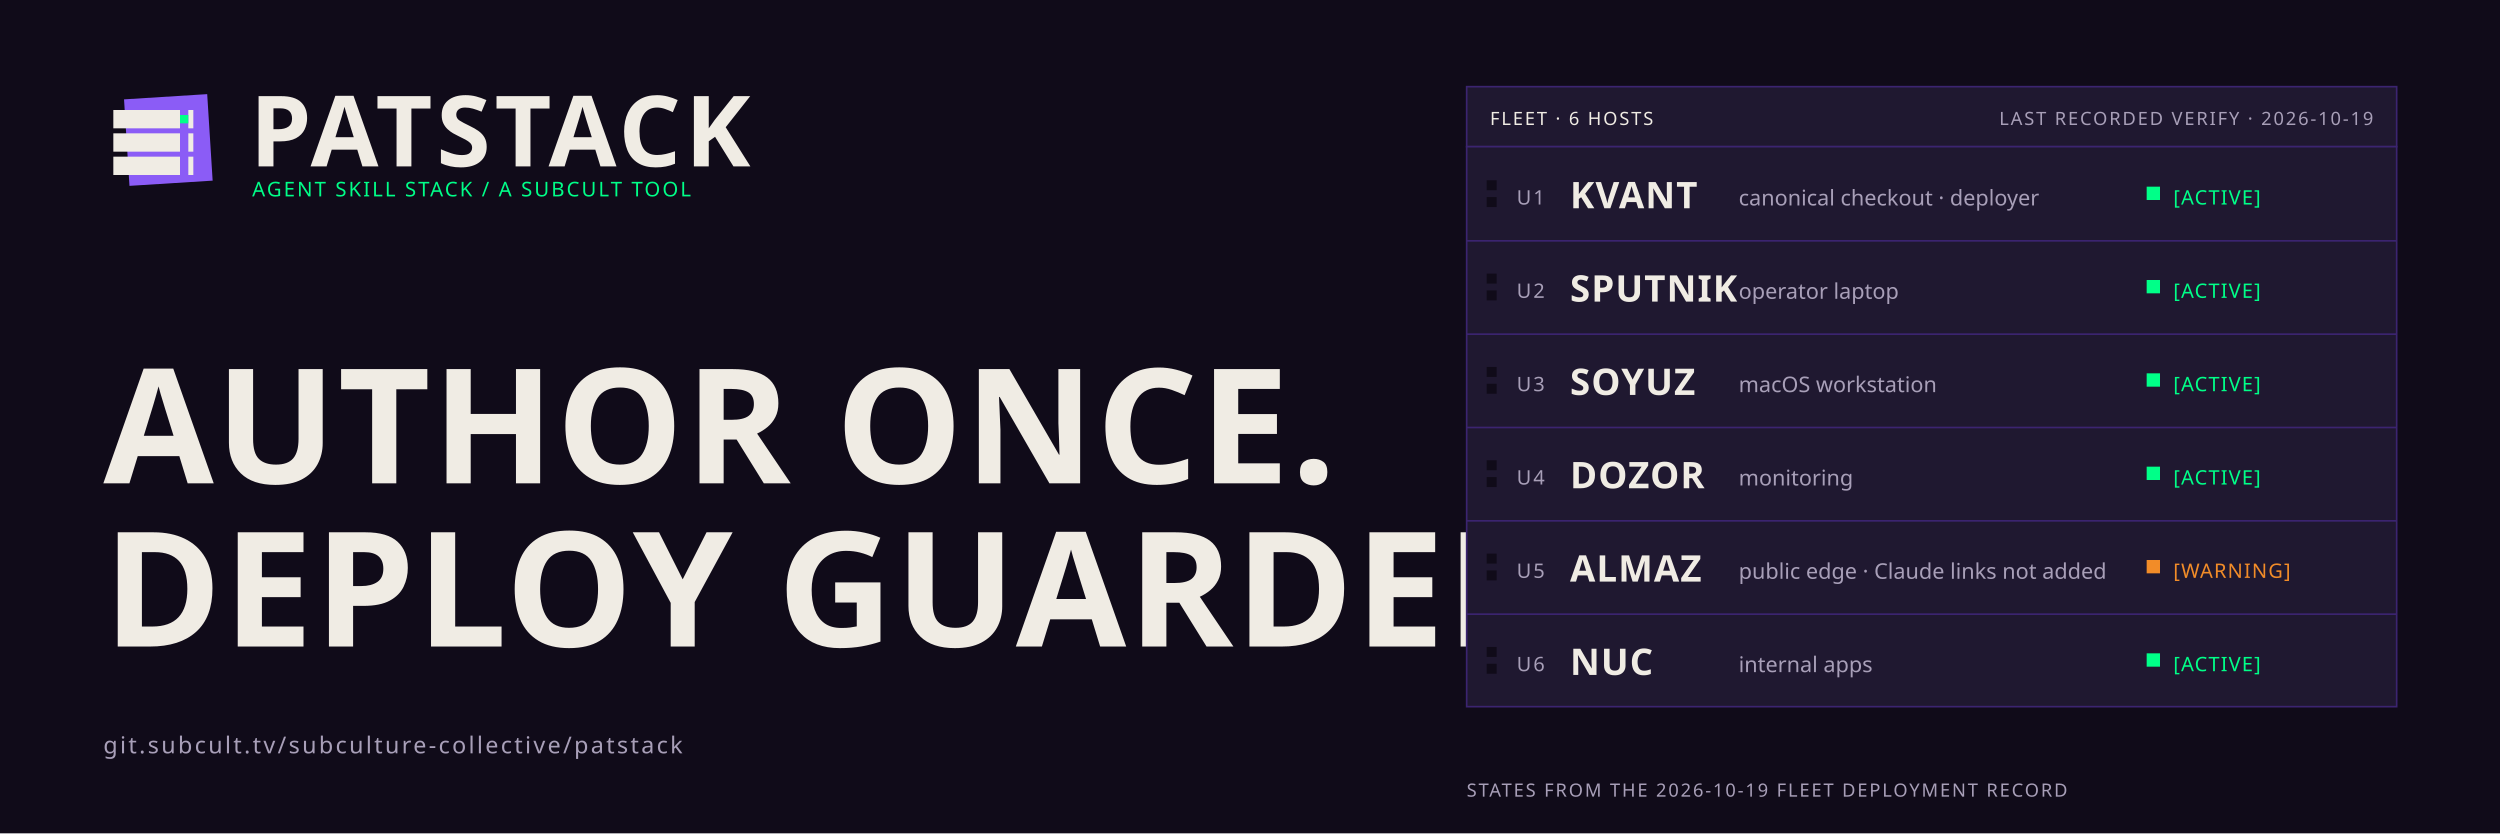
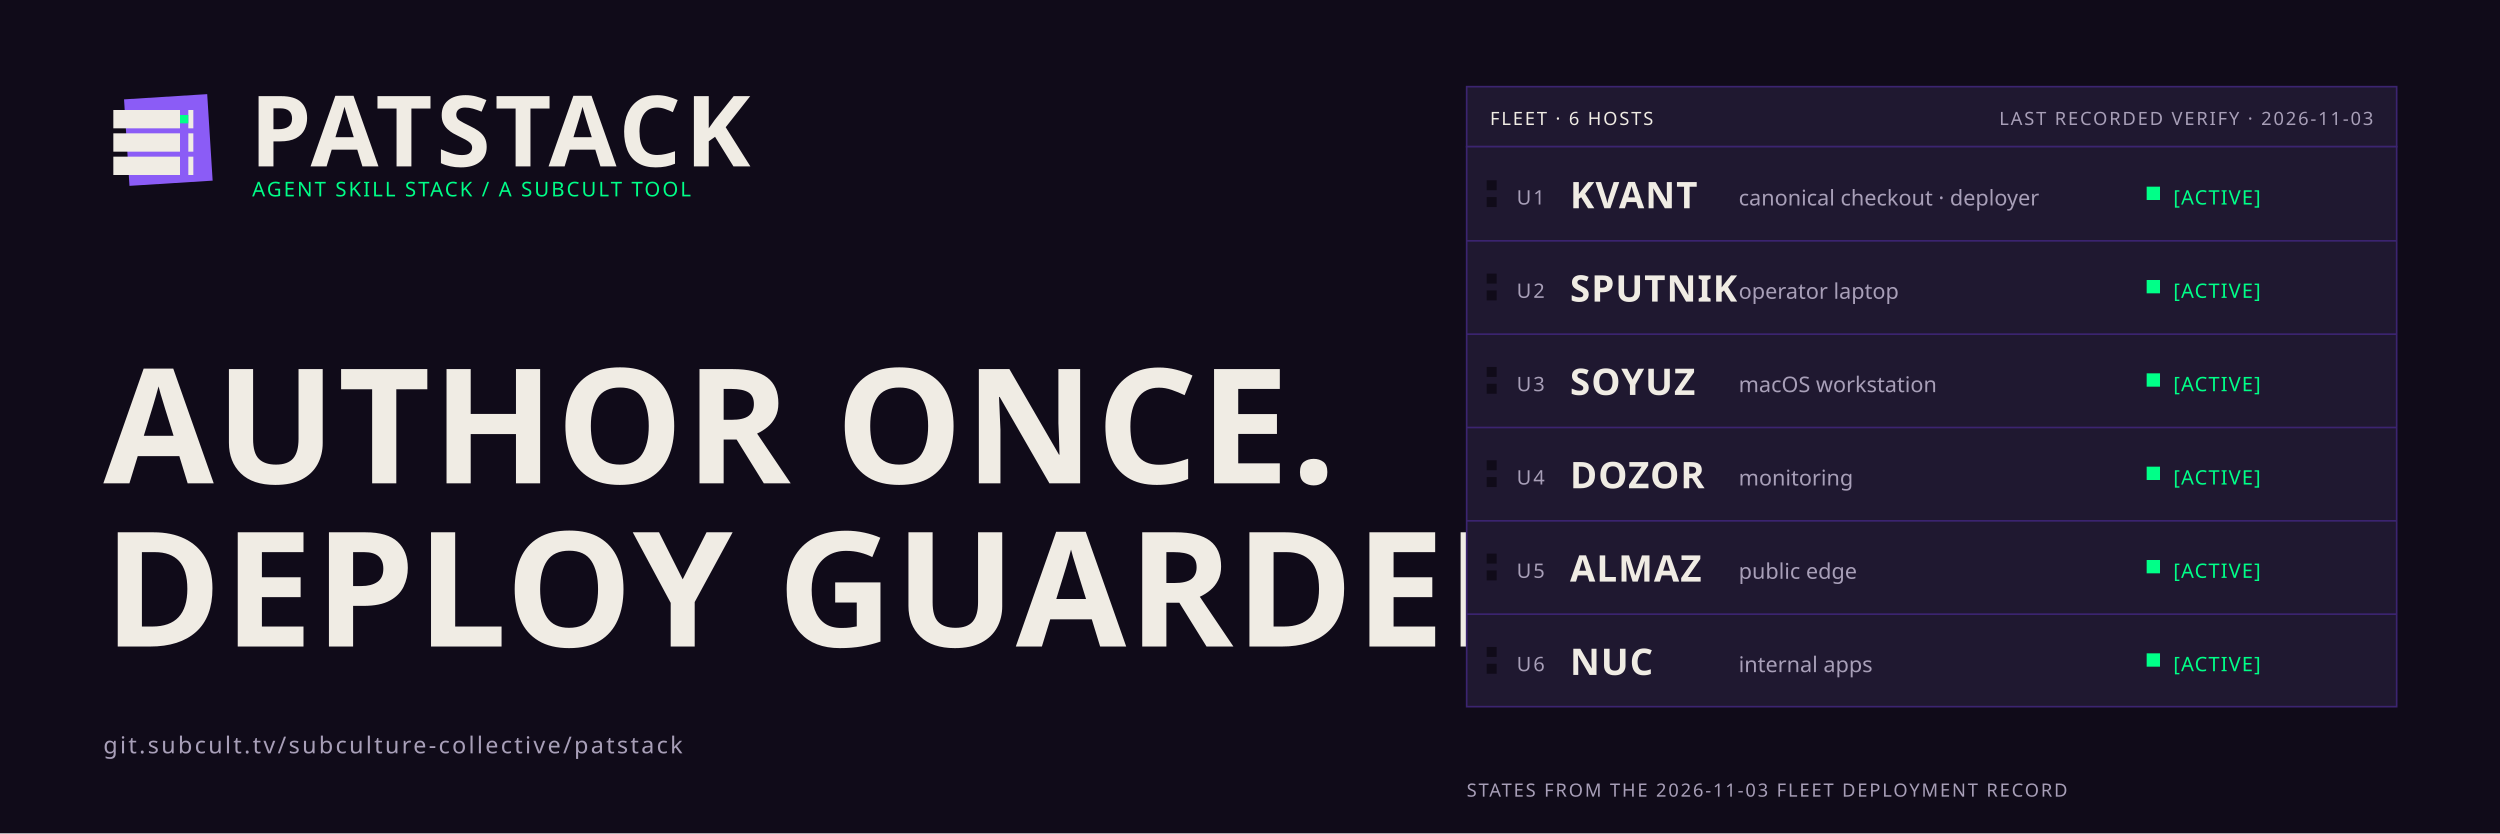
<svg xmlns="http://www.w3.org/2000/svg" width="1500" height="500" viewBox="0 0 1500 500" role="img" aria-label="patstack banner: lockup, headline and the six-host rack">
  <rect x="0" y="0" width="1500" height="500" fill="#100b19" />
  <g transform="translate(62 48) scale(1)">
    <rect x="14" y="10" width="50" height="52" fill="#8b5cf6" transform="rotate(-3.6 39 36)" />
    <rect x="6" y="18" width="40" height="11" fill="#f0ece4" />
    <rect x="51" y="18" width="3" height="11" fill="#f0ece4" />
    <rect x="46" y="21" width="5" height="5" fill="#00ff88" />
    <rect x="6" y="32" width="40" height="11" fill="#f0ece4" />
    <rect x="51" y="32" width="3" height="11" fill="#f0ece4" />
    <rect x="6" y="46" width="40" height="11" fill="#f0ece4" />
    <rect x="51" y="46" width="3" height="11" fill="#f0ece4" />
  </g>
  <text x="149.84" y="99.84" font-family="Oswald" font-weight="700" font-size="59.04" fill="#f0ece4" text-anchor="start" letter-spacing="2.36">PATSTACK</text>
  <text x="151.28" y="117.84" font-family="JetBrains Mono" font-weight="400" font-size="12.24" fill="#00ff88" text-anchor="start" letter-spacing="1.22">AGENT SKILL STACK / A SUBCULT TOOL</text>
  <text x="62" y="290" font-family="Oswald" font-weight="700" font-size="96" fill="#f0ece4" text-anchor="start" letter-spacing="0.96">AUTHOR ONCE.</text>
  <text x="62" y="387.92" font-family="Oswald" font-weight="700" font-size="96" fill="#f0ece4" text-anchor="start" letter-spacing="0.96">DEPLOY GUARDED.</text>
  <text x="62" y="452" font-family="JetBrains Mono" font-weight="400" font-size="14" fill="#a89fb8" text-anchor="start" letter-spacing="1.4">git.subcult.tv/subculture-collective/patstack</text>
  <rect x="880" y="52" width="558" height="36" fill="#1f1830" stroke="#3b2470" stroke-width="1" />
  <text x="894" y="75" font-family="JetBrains Mono" font-weight="400" font-size="11" fill="#f0ece4" text-anchor="start" letter-spacing="1.1">FLEET · 6 HOSTS</text>
-   <text x="1424" y="75" font-family="JetBrains Mono" font-weight="400" font-size="11" fill="#a89fb8" text-anchor="end" letter-spacing="1.1">LAST RECORDED VERIFY · 2026-10-19</text>
+   <text x="1424" y="75" font-family="JetBrains Mono" font-weight="400" font-size="11" fill="#a89fb8" text-anchor="end" letter-spacing="1.1">LAST RECORDED VERIFY · 2026-11-03</text>
  <rect x="880" y="88" width="558" height="336" fill="#1f1830" stroke="#3b2470" stroke-width="1" />
  <rect x="892" y="108.16" width="6" height="6" fill="#100b19" />
  <rect x="892" y="118.24" width="6" height="6" fill="#100b19" />
  <text x="910" y="122.72" font-family="JetBrains Mono" font-weight="400" font-size="12" fill="#a89fb8" text-anchor="start" letter-spacing="1.2">U1</text>
  <text x="942" y="124.96" font-family="Oswald" font-weight="700" font-size="22" fill="#f0ece4" text-anchor="start" letter-spacing="0.66">KVANT</text>
  <text x="1043.2" y="123.28" font-family="Space Grotesk" font-weight="400" font-size="13" fill="#a89fb8" text-anchor="start">canonical checkout · deployer</text>
  <rect x="1288" y="112" width="8" height="8" fill="#00ff88" />
  <text x="1304" y="122.72" font-family="JetBrains Mono" font-weight="400" font-size="12" fill="#00ff88" text-anchor="start" letter-spacing="0.7">[ACTIVE]</text>
  <rect x="880" y="144" width="558" height="1" fill="#3b2470" />
  <rect x="892" y="164.16" width="6" height="6" fill="#100b19" />
  <rect x="892" y="174.24" width="6" height="6" fill="#100b19" />
  <text x="910" y="178.72" font-family="JetBrains Mono" font-weight="400" font-size="12" fill="#a89fb8" text-anchor="start" letter-spacing="1.2">U2</text>
  <text x="942" y="180.96" font-family="Oswald" font-weight="700" font-size="22" fill="#f0ece4" text-anchor="start" letter-spacing="0.66">SPUTNIK</text>
  <text x="1043.2" y="179.28" font-family="Space Grotesk" font-weight="400" font-size="13" fill="#a89fb8" text-anchor="start">operator laptop</text>
  <rect x="1288" y="168" width="8" height="8" fill="#00ff88" />
  <text x="1304" y="178.72" font-family="JetBrains Mono" font-weight="400" font-size="12" fill="#00ff88" text-anchor="start" letter-spacing="0.7">[ACTIVE]</text>
  <rect x="880" y="200" width="558" height="1" fill="#3b2470" />
  <rect x="892" y="220.16" width="6" height="6" fill="#100b19" />
  <rect x="892" y="230.24" width="6" height="6" fill="#100b19" />
  <text x="910" y="234.72" font-family="JetBrains Mono" font-weight="400" font-size="12" fill="#a89fb8" text-anchor="start" letter-spacing="1.2">U3</text>
  <text x="942" y="236.96" font-family="Oswald" font-weight="700" font-size="22" fill="#f0ece4" text-anchor="start" letter-spacing="0.66">SOYUZ</text>
  <text x="1043.2" y="235.28" font-family="Space Grotesk" font-weight="400" font-size="13" fill="#a89fb8" text-anchor="start">macOS workstation</text>
  <rect x="1288" y="224" width="8" height="8" fill="#00ff88" />
  <text x="1304" y="234.72" font-family="JetBrains Mono" font-weight="400" font-size="12" fill="#00ff88" text-anchor="start" letter-spacing="0.7">[ACTIVE]</text>
  <rect x="880" y="256" width="558" height="1" fill="#3b2470" />
  <rect x="892" y="276.16" width="6" height="6" fill="#100b19" />
  <rect x="892" y="286.24" width="6" height="6" fill="#100b19" />
  <text x="910" y="290.72" font-family="JetBrains Mono" font-weight="400" font-size="12" fill="#a89fb8" text-anchor="start" letter-spacing="1.2">U4</text>
  <text x="942" y="292.96" font-family="Oswald" font-weight="700" font-size="22" fill="#f0ece4" text-anchor="start" letter-spacing="0.66">DOZOR</text>
  <text x="1043.2" y="291.28" font-family="Space Grotesk" font-weight="400" font-size="13" fill="#a89fb8" text-anchor="start">monitoring</text>
  <rect x="1288" y="280" width="8" height="8" fill="#00ff88" />
  <text x="1304" y="290.72" font-family="JetBrains Mono" font-weight="400" font-size="12" fill="#00ff88" text-anchor="start" letter-spacing="0.7">[ACTIVE]</text>
  <rect x="880" y="312" width="558" height="1" fill="#3b2470" />
  <rect x="892" y="332.16" width="6" height="6" fill="#100b19" />
  <rect x="892" y="342.24" width="6" height="6" fill="#100b19" />
  <text x="910" y="346.72" font-family="JetBrains Mono" font-weight="400" font-size="12" fill="#a89fb8" text-anchor="start" letter-spacing="1.2">U5</text>
  <text x="942" y="348.96" font-family="Oswald" font-weight="700" font-size="22" fill="#f0ece4" text-anchor="start" letter-spacing="0.66">ALMAZ</text>
-   <text x="1043.2" y="347.28" font-family="Space Grotesk" font-weight="400" font-size="13" fill="#a89fb8" text-anchor="start">public edge · Claude links not added</text>
-   <rect x="1288" y="336" width="8" height="8" fill="#f28c28" />
-   <text x="1304" y="346.72" font-family="JetBrains Mono" font-weight="400" font-size="12" fill="#f28c28" text-anchor="start" letter-spacing="0.7">[WARNING]</text>
+   <text x="1043.2" y="347.28" font-family="Space Grotesk" font-weight="400" font-size="13" fill="#a89fb8" text-anchor="start">public edge</text>
+   <rect x="1288" y="336" width="8" height="8" fill="#00ff88" />
+   <text x="1304" y="346.72" font-family="JetBrains Mono" font-weight="400" font-size="12" fill="#00ff88" text-anchor="start" letter-spacing="0.7">[ACTIVE]</text>
  <rect x="880" y="368" width="558" height="1" fill="#3b2470" />
  <rect x="892" y="388.16" width="6" height="6" fill="#100b19" />
  <rect x="892" y="398.24" width="6" height="6" fill="#100b19" />
  <text x="910" y="402.72" font-family="JetBrains Mono" font-weight="400" font-size="12" fill="#a89fb8" text-anchor="start" letter-spacing="1.2">U6</text>
  <text x="942" y="404.96" font-family="Oswald" font-weight="700" font-size="22" fill="#f0ece4" text-anchor="start" letter-spacing="0.66">NUC</text>
  <text x="1043.2" y="403.28" font-family="Space Grotesk" font-weight="400" font-size="13" fill="#a89fb8" text-anchor="start">internal apps</text>
  <rect x="1288" y="392" width="8" height="8" fill="#00ff88" />
  <text x="1304" y="402.72" font-family="JetBrains Mono" font-weight="400" font-size="12" fill="#00ff88" text-anchor="start" letter-spacing="0.7">[ACTIVE]</text>
-   <text x="880" y="478" font-family="JetBrains Mono" font-weight="400" font-size="11" fill="#a89fb8" text-anchor="start" letter-spacing="1.1">STATES FROM THE 2026-10-19 FLEET DEPLOYMENT RECORD</text>
+   <text x="880" y="478" font-family="JetBrains Mono" font-weight="400" font-size="11" fill="#a89fb8" text-anchor="start" letter-spacing="1.1">STATES FROM THE 2026-11-03 FLEET DEPLOYMENT RECORD</text>
</svg>
